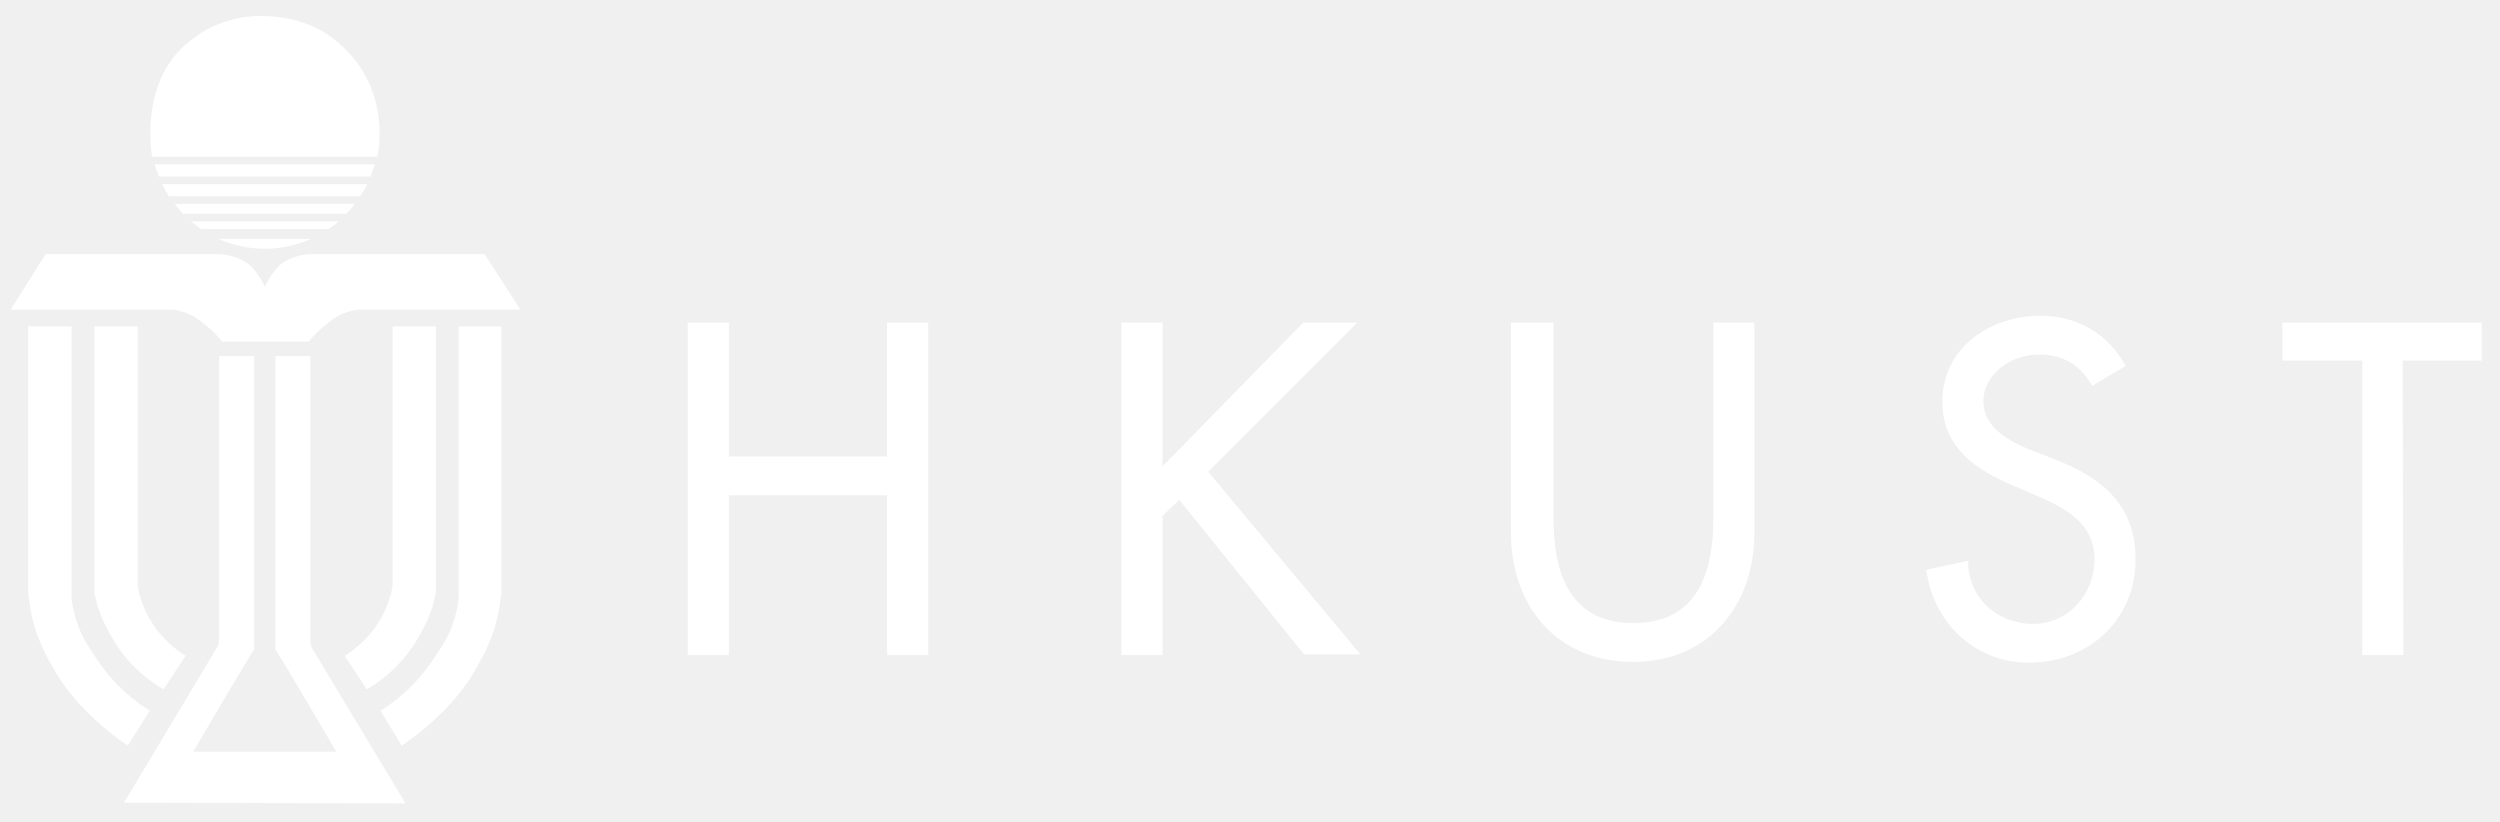
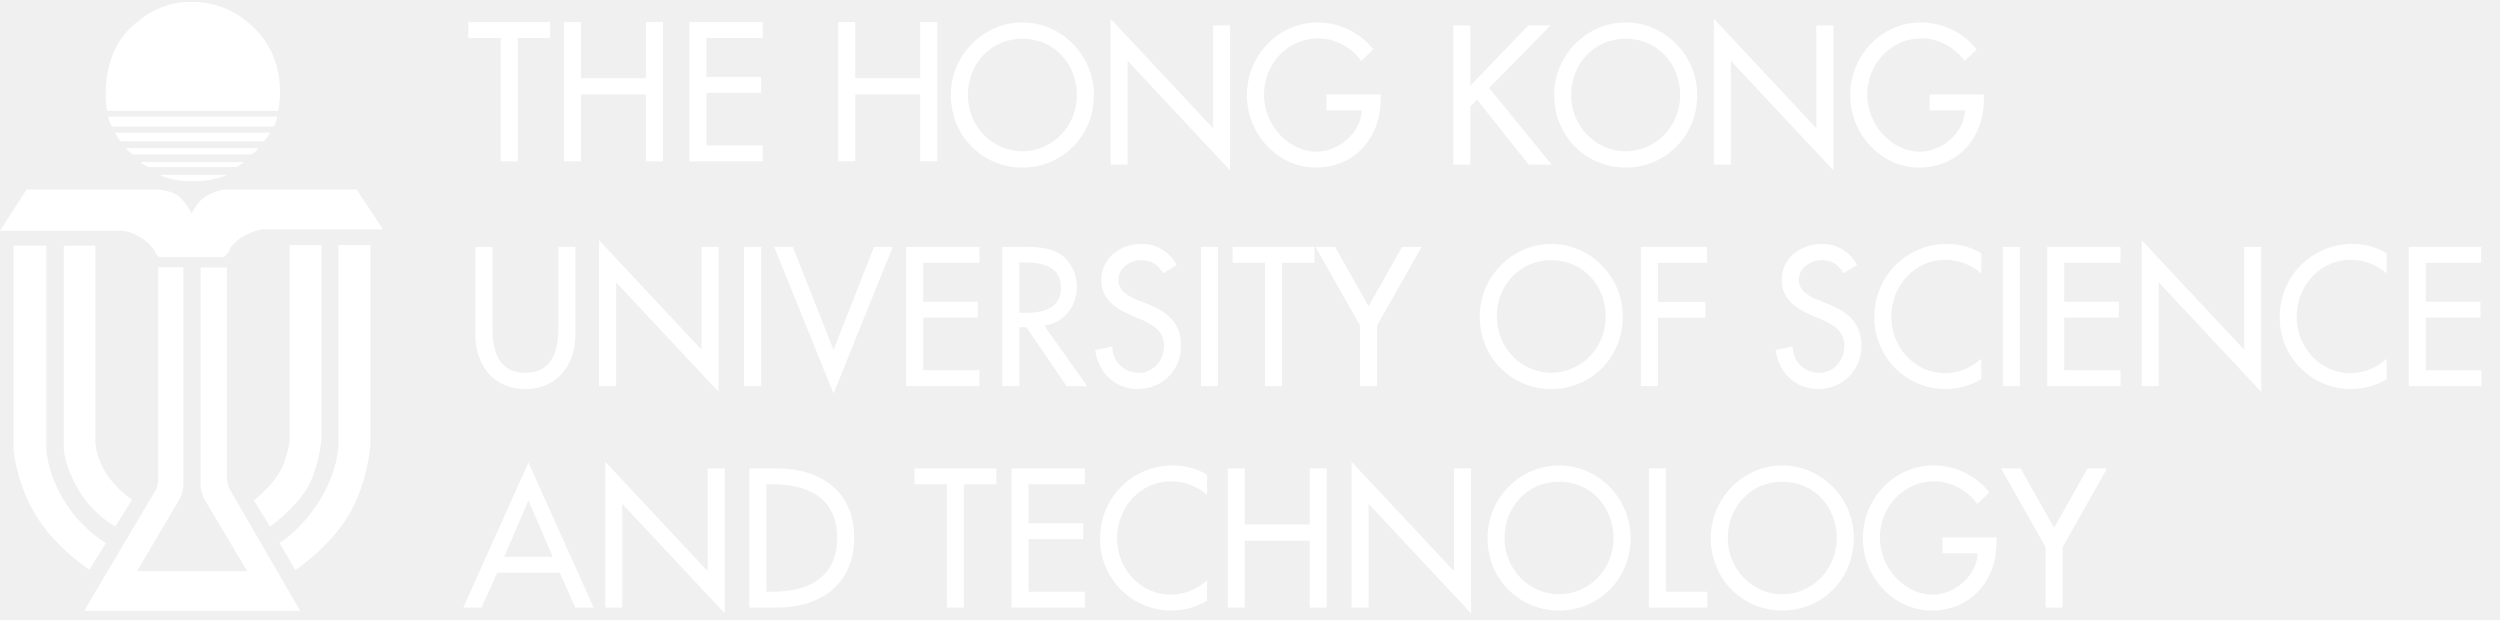
- <svg xmlns="http://www.w3.org/2000/svg" version="1.1" id="圖層_1" x="0px" y="0px" width="328.6px" height="108px" viewBox="0 0 328.6 108" style="enable-background:new 0 0 328.6 108;" xml:space="preserve">
-   <style type="text/css">
- 	.st0{fill:#FFFFFF;}
- </style>
-   <g>
-     <g>
-       <g>
-         <g>
-           <path class="st0" d="M53.3,105.6L41.2,85.5c0,0-0.4-0.5-0.4-1.2v-0.4v-1V46.8h-4.6v37.5v1.1c0.4,0.4,8,13.4,8,13.4H25.4      c0,0,7.6-13,8-13.4v-1.1V46.8h-4.6v35.9v1v0.4c0,0.8-0.4,1.2-0.4,1.2l-12.1,20.2L53.3,105.6L53.3,105.6z" />
-         </g>
-         <g>
-           <path class="st0" d="M49.6,20.6c0,0,2.3-9.4-5.9-15.6c0,0-3.3-2.9-9.4-2.9c-5.5,0-8.8,2.9-8.8,2.9C18,10.2,20,20.6,20,20.6H49.6      z" />
-           <path class="st0" d="M20.9,23.2h27.8c0.2-0.5,0.4-1.1,0.6-1.6h-29C20.5,22.2,20.7,22.7,20.9,23.2z" />
-           <path class="st0" d="M48.3,24.2h-27c0.3,0.6,0.6,1.1,0.9,1.6h25.1C47.7,25.3,48,24.8,48.3,24.2z" />
-           <path class="st0" d="M24.1,28.1h21.4c0.4-0.4,0.8-0.8,1.1-1.3H23C23.3,27.3,23.7,27.7,24.1,28.1z" />
-           <path class="st0" d="M26.4,30.1h16.8c0.4-0.3,0.9-0.6,1.3-1H25.1C25.5,29.4,26,29.8,26.4,30.1z" />
-           <path class="st0" d="M28.7,31.4c1.9,0.8,3.9,1.3,6.1,1.3c2.2,0,4.2-0.5,6.1-1.3C40.9,31.4,28.7,31.4,28.7,31.4z" />
-         </g>
-         <path class="st0" d="M63.7,33.4H40.9c0,0-2.1,0-3.8,1.2c-1.3,0.9-2.2,3-2.3,3.1l0,0c0-0.1-1-2.2-2.3-3.1     c-1.7-1.2-3.8-1.2-3.8-1.2H6l-4.6,7.3h20.9c0,0,0.6,0,1,0.1c0.6,0.1,1.7,0.4,2.8,1.2c1.5,1.1,2,1.7,2.4,2.1     c0.2,0.2,0.7,0.8,0.7,0.8h5.1h0.6l0,0h1.8h3.9c0,0,0.5-0.7,0.7-0.8c0.4-0.4,0.8-0.9,2.4-2.1c1.1-0.8,2.2-1.1,2.8-1.2     c0.4-0.1,1-0.1,1-0.1h20.9L63.7,33.4z" />
-         <g>
-           <g>
-             <path class="st0" d="M3.7,42.9v34.2c0,0,0,0.4,0,0.5c0,0.4,0,0.7,0.1,1c0.4,3.7,1.5,6.4,3.6,9.9c3.3,5.6,9.4,9.5,9.4,9.5       l2.9-4.6c0,0-3.9-2.1-7-6.8c-0.6-0.9-1.2-1.8-1.7-2.7c-0.4-0.8-0.7-1.5-0.9-2.2c-0.2-0.5-0.3-1-0.4-1.4       c-0.2-0.6-0.2-1.1-0.3-1.7c0-0.2,0-1.1,0-1.1v-0.2V42.9H3.7z" />
-             <path class="st0" d="M12.4,42.9v34.5c0,0,0,0.1,0,0.3c0,0.2,0,0.4,0.1,0.6c0,0.1,0,0.3,0.1,0.4c0.1,0.5,0.2,1,0.5,1.7       c0.4,1.2,1.1,2.6,2.1,4.2c2.6,4.1,6.3,6,6.3,6l2.9-4.4c0,0-0.9-0.5-2.1-1.6c-0.8-0.7-1.7-1.7-2.4-2.9c-0.8-1.2-1.2-2.4-1.5-3.3       c-0.2-0.7-0.3-1.3-0.3-1.7c0-0.3,0-0.5,0-0.5V42.9H12.4z" />
-           </g>
-           <g>
-             <path class="st0" d="M65.9,42.9v34.2c0,0,0,0.4,0,0.5c0,0.4,0,0.7-0.1,1c-0.4,3.7-1.5,6.4-3.6,9.9c-3.3,5.6-9.4,9.5-9.4,9.5       L50,93.4c0,0,3.9-2.1,7-6.8c0.6-0.9,1.2-1.8,1.7-2.7c0.4-0.8,0.7-1.5,0.9-2.2c0.2-0.5,0.3-1,0.4-1.4c0.2-0.6,0.2-1.1,0.3-1.7       c0-0.2,0-1.1,0-1.1v-0.2V42.9H65.9z" />
-             <path class="st0" d="M57.3,42.9v34.5c0,0,0,0.1,0,0.3c0,0.2,0,0.4-0.1,0.6c0,0.1,0,0.3-0.1,0.4c-0.1,0.5-0.2,1-0.5,1.7       c-0.4,1.2-1.1,2.6-2.1,4.2c-2.6,4.1-6.3,6-6.3,6l-2.9-4.4c0,0,0.9-0.5,2.1-1.6c0.8-0.7,1.7-1.7,2.4-2.9       c0.8-1.2,1.2-2.4,1.5-3.3c0.2-0.7,0.3-1.3,0.3-1.7c0-0.3,0-0.5,0-0.5V42.9H57.3z" />
-           </g>
-         </g>
-       </g>
-     </g>
-     <g>
-       <path class="st0" d="M116.6,60V42.4h5.4v43.7h-5.4v-21H95.8v21h-5.4V42.4h5.4V60H116.6z" />
-       <path class="st0" d="M171.3,42.4h7.1L158.8,62l20,24h-7.4L155,65.7l-2.2,2.1v18.3h-5.4V42.4h5.4v18.9L171.3,42.4z" />
-       <path class="st0" d="M204.2,42.4v25.8c0,7.1,2.1,13.7,10.5,13.7s10.5-6.6,10.5-13.7V42.4h5.4V70c0,9.6-6,17-16,17s-16-7.4-16-17    V42.4H204.2z" />
-       <path class="st0" d="M275,50.7c-1.6-2.7-3.7-4.1-7-4.1c-3.5,0-7.3,2.4-7.3,6.2c0,3.4,3.4,5.2,6.1,6.3l3.1,1.2    c6.2,2.4,10.8,5.9,10.8,13.2c0,7.9-6.1,13.6-14,13.6c-7.1,0-12.6-5.2-13.5-12.2l5.5-1.2c-0.1,4.8,3.8,8.3,8.5,8.3s8.1-3.9,8.1-8.5    c0-4.7-3.8-6.7-7.5-8.3l-3-1.3c-5-2.1-9.5-5-9.5-11.1c0-7.1,6.3-11.3,12.9-11.3c4.9,0,8.9,2.4,11.2,6.6L275,50.7z" />
-       <path class="st0" d="M315.9,86.1h-5.4V47.4H300v-5h26.2v5h-10.4L315.9,86.1L315.9,86.1z" />
-     </g>
+ <svg xmlns="http://www.w3.org/2000/svg" width="113" height="28" viewBox="0 0 113 28" fill="none">
+   <path d="M23.403 7.291H22.633V1.717H21.168V0.999H24.867V1.717H23.403V7.291Z" fill="white" />
+   <path d="M29.197 3.536V0.999H29.966V7.291H29.197V4.27H26.259V7.291H25.49V0.999H26.259V3.536H29.197Z" fill="white" />
+   <path d="M31.161 0.999H34.475V1.717H31.93V3.477H34.402V4.196H31.93V6.573H34.475V7.291H31.161V0.999Z" fill="white" />
+   <path d="M41.595 3.536V0.999H42.364V7.291H41.595V4.27H38.658V7.291H37.888V0.999H38.658V3.536H41.595Z" fill="white" />
+   <mask id="mask0_1462_634" style="mask-type:luminance" maskUnits="userSpaceOnUse" x="0" y="0" width="113" height="28">
+     <path d="M0 27.722H112.192L112.114 2.47955e-05L0 0.081V27.722Z" fill="white" />
+   </mask>
+   <g mask="url(#mask0_1462_634)">
+     <path d="M48.676 4.294C48.676 2.909 47.661 1.749 46.212 1.749C44.764 1.749 43.749 2.909 43.749 4.294C43.749 5.729 44.879 6.839 46.212 6.839C47.546 6.839 48.676 5.729 48.676 4.294ZM49.445 4.294C49.445 6.164 47.996 7.574 46.212 7.574C44.428 7.574 42.979 6.164 42.979 4.294C42.979 2.492 44.444 1.014 46.212 1.014C47.98 1.014 49.445 2.492 49.445 4.294Z" fill="white" />
+     <path d="M50.198 0.847L54.83 5.796V1.148H55.599V7.699L50.968 2.751V7.441H50.198V0.848L50.198 0.847Z" fill="white" />
+     <path d="M62.401 4.269V4.52C62.401 6.247 61.205 7.574 59.479 7.574C57.752 7.574 56.36 6.055 56.36 4.311C56.36 2.5 57.785 1.014 59.559 1.014C60.518 1.014 61.468 1.457 62.072 2.233L61.532 2.759C61.091 2.141 60.345 1.732 59.593 1.732C58.21 1.732 57.131 2.876 57.131 4.286C57.131 5.605 58.195 6.856 59.527 6.856C60.486 6.856 61.515 6.013 61.548 4.987H59.953V4.269L62.401 4.269Z" fill="white" />
+     <path d="M69.077 1.148H70.084L67.309 3.977L70.133 7.44H69.094L66.769 4.511L66.459 4.812V7.44H65.689V1.148H66.459V3.877L69.077 1.148Z" fill="white" />
+     <path d="M75.945 4.294C75.945 2.909 74.929 1.749 73.48 1.749C72.033 1.749 71.017 2.909 71.017 4.294C71.017 5.729 72.146 6.839 73.48 6.839C74.814 6.839 75.945 5.729 75.945 4.294ZM76.712 4.294C76.712 6.164 75.264 7.574 73.48 7.574C71.698 7.574 70.248 6.164 70.248 4.294C70.248 2.492 71.713 1.014 73.48 1.014C75.248 1.014 76.712 2.492 76.712 4.294Z" fill="white" />
+     <path d="M77.467 0.847L82.098 5.796V1.148H82.868V7.699L78.235 2.751V7.441H77.467V0.847Z" fill="white" />
+     <path d="M89.669 4.269V4.52C89.669 6.247 88.475 7.574 86.748 7.574C85.019 7.574 83.629 6.055 83.629 4.311C83.629 2.5 85.053 1.014 86.828 1.014C87.787 1.014 88.736 1.457 89.342 2.233L88.802 2.759C88.359 2.141 87.614 1.732 86.862 1.732C85.479 1.732 84.399 2.876 84.399 4.286C84.399 5.605 85.463 6.856 86.796 6.856C87.753 6.856 88.784 6.013 88.818 4.987H87.222V4.269L89.669 4.269Z" fill="white" />
+     <path d="M22.258 11.16V14.873C22.258 15.899 22.561 16.851 23.747 16.851C24.934 16.851 25.237 15.899 25.237 14.873V11.16H26.006V15.14C26.006 16.525 25.163 17.586 23.747 17.586C22.331 17.586 21.488 16.525 21.488 15.14V11.16H22.258Z" fill="white" />
+     <path d="M27.078 10.859L31.71 15.808V11.16H32.479V17.711L27.848 12.762V17.452H27.078V10.859L27.078 10.859Z" fill="white" />
+     <path d="M34.403 17.452H33.633V11.16H34.403V17.452Z" fill="white" />
+     <path d="M37.676 15.816L39.509 11.159H40.352L37.676 17.786L34.992 11.159H35.835L37.676 15.816Z" fill="white" />
+     <path d="M40.958 11.16H44.272V11.878H41.728V13.638H44.199V14.356H41.728V16.733H44.272V17.452H40.958V11.16Z" fill="white" />
+     <path d="M46.073 14.139H46.319C47.104 14.139 47.956 13.988 47.956 12.987C47.956 12.003 47.038 11.86 46.278 11.86H46.073V14.139H46.073ZM49.142 17.452H48.209L46.392 14.791H46.073V17.452H45.303V11.159H46.237C46.785 11.159 47.374 11.168 47.866 11.452C48.38 11.76 48.675 12.353 48.675 12.954C48.675 13.855 48.086 14.605 47.194 14.714L49.142 17.452Z" fill="white" />
+     <path d="M52.571 12.353C52.342 11.96 52.048 11.76 51.581 11.76C51.089 11.76 50.549 12.102 50.549 12.653C50.549 13.146 51.025 13.404 51.409 13.555L51.851 13.73C52.727 14.08 53.381 14.572 53.381 15.625C53.381 16.767 52.514 17.585 51.409 17.585C50.41 17.585 49.633 16.834 49.502 15.824L50.279 15.657C50.271 16.351 50.811 16.851 51.475 16.851C52.138 16.851 52.612 16.283 52.612 15.625C52.612 14.947 52.081 14.657 51.548 14.43L51.122 14.247C50.419 13.938 49.781 13.529 49.781 12.652C49.781 11.635 50.664 11.025 51.598 11.025C52.285 11.025 52.85 11.367 53.185 11.977L52.571 12.353Z" fill="white" />
+     <path d="M55.051 17.452H54.281V11.16H55.051V17.452Z" fill="white" />
+     <path d="M57.948 17.452H57.178V11.877H55.713V11.16H59.412V11.877H57.948V17.452Z" fill="white" />
+     <path d="M59.461 11.16H60.345L61.86 13.846L63.374 11.16H64.257L62.244 14.714V17.452H61.475V14.714L59.461 11.16Z" fill="white" />
+     <path d="M72.58 14.305C72.58 12.92 71.567 11.76 70.117 11.76C68.668 11.76 67.655 12.92 67.655 14.305C67.655 15.741 68.783 16.85 70.117 16.85C71.452 16.85 72.58 15.741 72.58 14.305ZM73.35 14.305C73.35 16.175 71.903 17.585 70.117 17.585C68.333 17.585 66.885 16.175 66.885 14.305C66.885 12.503 68.35 11.026 70.117 11.026C71.887 11.026 73.35 12.503 73.35 14.305Z" fill="white" />
+     <path d="M74.939 11.877V13.646H77.082V14.364H74.939V17.451H74.168V11.159H77.156V11.877H74.939Z" fill="white" />
+     <path d="M83.325 12.353C83.098 11.96 82.802 11.76 82.336 11.76C81.845 11.76 81.305 12.102 81.305 12.653C81.305 13.146 81.78 13.404 82.165 13.555L82.606 13.73C83.482 14.08 84.136 14.572 84.136 15.625C84.136 16.767 83.269 17.585 82.165 17.585C81.164 17.585 80.388 16.834 80.257 15.824L81.035 15.657C81.027 16.351 81.567 16.851 82.228 16.851C82.894 16.851 83.366 16.283 83.366 15.625C83.366 14.947 82.836 14.657 82.302 14.43L81.877 14.247C81.174 13.938 80.535 13.529 80.535 12.652C80.535 11.635 81.42 11.025 82.353 11.025C83.04 11.025 83.605 11.367 83.94 11.977L83.325 12.353Z" fill="white" />
+     <path d="M89.554 12.361C89.112 11.96 88.506 11.744 87.926 11.744C86.543 11.744 85.485 12.92 85.485 14.314C85.485 15.69 86.534 16.867 87.908 16.867C88.515 16.867 89.095 16.634 89.554 16.217V17.143C89.079 17.427 88.474 17.585 87.933 17.585C86.174 17.585 84.719 16.158 84.719 14.339C84.719 12.477 86.182 11.026 87.999 11.026C88.539 11.026 89.087 11.159 89.554 11.452V12.361Z" fill="white" />
+     <path d="M91.298 17.452H90.529V11.16H91.298V17.452Z" fill="white" />
+     <path d="M92.533 11.16H95.847V11.878H93.303V13.638H95.773V14.356H93.303V16.733H95.847V17.452H92.533V11.16Z" fill="white" />
+     <path d="M96.806 10.859L101.437 15.808V11.16H102.207V17.711L97.574 12.762V17.452H96.806V10.859Z" fill="white" />
+     <path d="M107.877 12.361C107.436 11.96 106.83 11.744 106.25 11.744C104.866 11.744 103.81 12.92 103.81 14.314C103.81 15.69 104.857 16.867 106.233 16.867C106.838 16.867 107.42 16.634 107.877 16.217V17.143C107.404 17.427 106.797 17.585 106.257 17.585C104.499 17.585 103.042 16.158 103.042 14.339C103.042 12.477 104.505 11.026 106.323 11.026C106.864 11.026 107.411 11.159 107.877 11.452V12.361H107.877Z" fill="white" />
+     <path d="M108.876 11.16H112.192V11.878H109.645V13.638H112.118V14.356H109.645V16.733H112.192V17.452H108.876V11.16Z" fill="white" />
+     <path d="M23.886 22.622L22.79 25.168H24.983L23.886 22.622ZM22.47 25.886L21.767 27.463H20.94L23.886 20.904L26.833 27.463H26.006L25.302 25.886H22.47Z" fill="white" />
+     <path d="M27.356 20.87L31.988 25.819V21.172H32.758V27.722L28.126 22.774V27.463H27.357V20.87H27.356Z" fill="white" />
+     <path d="M34.64 26.745H34.91C36.482 26.745 37.841 26.145 37.841 24.318C37.841 22.482 36.482 21.889 34.91 21.889H34.64V26.745ZM33.871 21.172H35.148C37.038 21.172 38.61 22.189 38.61 24.284C38.61 26.429 37.071 27.463 35.123 27.463H33.871V21.172H33.871Z" fill="white" />
+     <path d="M43.568 27.463H42.8V21.889H41.334V21.172H45.034V21.889H43.568V27.463Z" fill="white" />
+     <path d="M45.721 21.172H49.035V21.889H46.491V23.649H48.962V24.367H46.491V26.745H49.035V27.463H45.721V21.172Z" fill="white" />
+     <path d="M54.56 22.373C54.118 21.972 53.512 21.756 52.931 21.756C51.548 21.756 50.492 22.932 50.492 24.327C50.492 25.702 51.54 26.879 52.914 26.879C53.52 26.879 54.102 26.645 54.56 26.229V27.156C54.085 27.439 53.48 27.597 52.939 27.597C51.18 27.597 49.723 26.17 49.723 24.35C49.723 22.488 51.188 21.038 53.004 21.038C53.545 21.038 54.093 21.172 54.56 21.463V22.373Z" fill="white" />
+     <path d="M59.201 23.707V21.172H59.968V27.463H59.201V24.442H56.262V27.463H55.493V21.172H56.262V23.707H59.201Z" fill="white" />
+     <path d="M61.09 20.87L65.722 25.819V21.172H66.491V27.722L61.86 22.774V27.463H61.09V20.87H61.09Z" fill="white" />
+     <path d="M72.933 24.317C72.933 22.932 71.918 21.772 70.468 21.772C69.021 21.772 68.006 22.932 68.006 24.317C68.006 25.752 69.134 26.862 70.468 26.862C71.803 26.862 72.933 25.752 72.933 24.317ZM73.702 24.317C73.702 26.188 72.254 27.597 70.468 27.597C68.686 27.597 67.236 26.187 67.236 24.317C67.236 22.515 68.701 21.038 70.468 21.038C72.238 21.038 73.702 22.515 73.702 24.317Z" fill="white" />
+     <path d="M75.298 26.745H77.173V27.463H74.529V21.172H75.298V26.745Z" fill="white" />
+     <path d="M83.023 24.317C83.023 22.932 82.009 21.772 80.56 21.772C79.111 21.772 78.096 22.932 78.096 24.317C78.096 25.752 79.226 26.862 80.56 26.862C81.893 26.862 83.023 25.752 83.023 24.317ZM83.792 24.317C83.792 26.188 82.344 27.597 80.56 27.597C78.777 27.597 77.328 26.187 77.328 24.317C77.328 22.515 78.793 21.038 80.56 21.038C82.328 21.038 83.792 22.515 83.792 24.317Z" fill="white" />
+     <path d="M90.241 24.292V24.542C90.241 26.269 89.046 27.597 87.321 27.597C85.594 27.597 84.201 26.078 84.201 24.333C84.201 22.523 85.626 21.038 87.402 21.038C88.359 21.038 89.308 21.48 89.915 22.257L89.375 22.782C88.933 22.165 88.186 21.755 87.435 21.755C86.051 21.755 84.971 22.899 84.971 24.308C84.971 25.627 86.036 26.878 87.368 26.878C88.327 26.878 89.358 26.036 89.391 25.011H87.795V24.292H90.241V24.292Z" fill="white" />
+     <path d="M90.446 21.172H91.331L92.843 23.857L94.358 21.172H95.243L93.23 24.727V27.463H92.459V24.727L90.446 21.172Z" fill="white" />
+     <path d="M12.364 5.722C12.491 5.559 12.536 5.269 12.536 5.269H4.881C4.881 5.269 4.976 5.592 5.056 5.722H12.364Z" fill="white" />
+     <path d="M11.919 6.385C12.062 6.257 12.205 5.996 12.205 5.996H5.198C5.198 5.996 5.276 6.191 5.453 6.385H11.919Z" fill="white" />
+     <path d="M11.366 6.983C11.54 6.889 11.681 6.692 11.681 6.692H5.688C5.688 6.692 5.832 6.853 5.973 6.983H11.366Z" fill="white" />
+     <path d="M10.668 7.55C10.839 7.483 11.032 7.322 11.032 7.322H6.357C6.357 7.322 6.357 7.358 6.689 7.55H10.668Z" fill="white" />
+     <path d="M7.226 7.904C7.226 7.904 7.718 8.197 8.685 8.197C9.653 8.197 10.27 7.904 10.27 7.904H7.226Z" fill="white" />
+     <path d="M7.148 8.567C7.148 8.567 7.734 8.6 8.083 8.874C8.415 9.167 8.671 9.649 8.671 9.649C8.671 9.649 8.875 9.183 9.209 8.94C9.543 8.68 10.082 8.567 10.082 8.567H16.122L17.311 10.363H11.887C11.887 10.363 11.507 10.379 10.937 10.72C10.635 10.895 10.413 11.204 10.413 11.204C10.413 11.204 10.368 11.349 10.301 11.429C10.239 11.51 10.191 11.575 10.113 11.606C10.032 11.64 10.048 11.621 10.048 11.621H7.226C7.226 11.621 7.113 11.575 7.053 11.476C6.989 11.38 7.036 11.412 6.974 11.334C6.926 11.252 6.814 11.041 6.386 10.751C5.943 10.457 5.513 10.428 5.513 10.428H-0L1.202 8.567H7.148Z" fill="white" />
+     <path d="M2.881 11.106V20.285C2.881 20.285 2.913 21.096 3.579 22.195C4.245 23.294 5.212 23.795 5.212 23.795L5.973 22.583C5.973 22.583 5.308 22.179 4.8 21.403C4.309 20.628 4.309 19.963 4.309 19.963V11.105L2.881 11.106Z" fill="white" />
+     <path d="M13.092 11.073V19.93C13.092 19.93 12.982 20.82 12.57 21.452C12.158 22.098 11.474 22.615 11.474 22.615L12.206 23.811C12.206 23.811 13.314 22.987 13.854 22.114C14.392 21.24 14.523 19.93 14.523 19.93V11.073H13.092V11.073Z" fill="white" />
+     <path d="M0.616 11.106V20.322C0.616 20.322 0.709 21.745 1.582 23.231C2.456 24.717 4.039 25.754 4.039 25.754L4.786 24.542C4.786 24.542 3.771 23.991 2.962 22.73C2.134 21.452 2.09 20.285 2.09 20.285V11.105H0.616V11.106Z" fill="white" />
+     <path d="M7.148 12.076V21.808C7.148 21.808 7.113 21.84 7.102 21.983C7.084 22.131 6.99 22.228 6.99 22.228L3.803 27.612H13.57L10.382 22.113L10.288 21.87L10.256 21.612V12.093H9.067V21.971C9.067 21.971 9.067 22.114 9.115 22.228C9.143 22.342 9.209 22.518 9.209 22.518L11.173 25.816H6.195L8.131 22.534C8.131 22.534 8.194 22.423 8.242 22.261C8.274 22.114 8.287 21.971 8.287 21.971V12.076H7.148Z" fill="white" />
+     <path d="M15.296 11.073V20.126C15.296 20.126 15.283 21.29 14.441 22.632C13.602 23.975 12.633 24.542 12.633 24.542L13.348 25.767C13.348 25.767 14.804 24.828 15.726 23.342C16.628 21.856 16.74 20.126 16.74 20.126V11.073H15.296Z" fill="white" />
+     <path d="M4.832 5.01C4.832 5.01 4.343 2.281 6.307 0.919C6.307 0.919 7.196 0.081 8.637 0.081C10.176 0.081 11.063 0.903 11.063 0.903C13.203 2.502 12.57 5.01 12.57 5.01H4.832Z" fill="white" />
  </g>
</svg>
